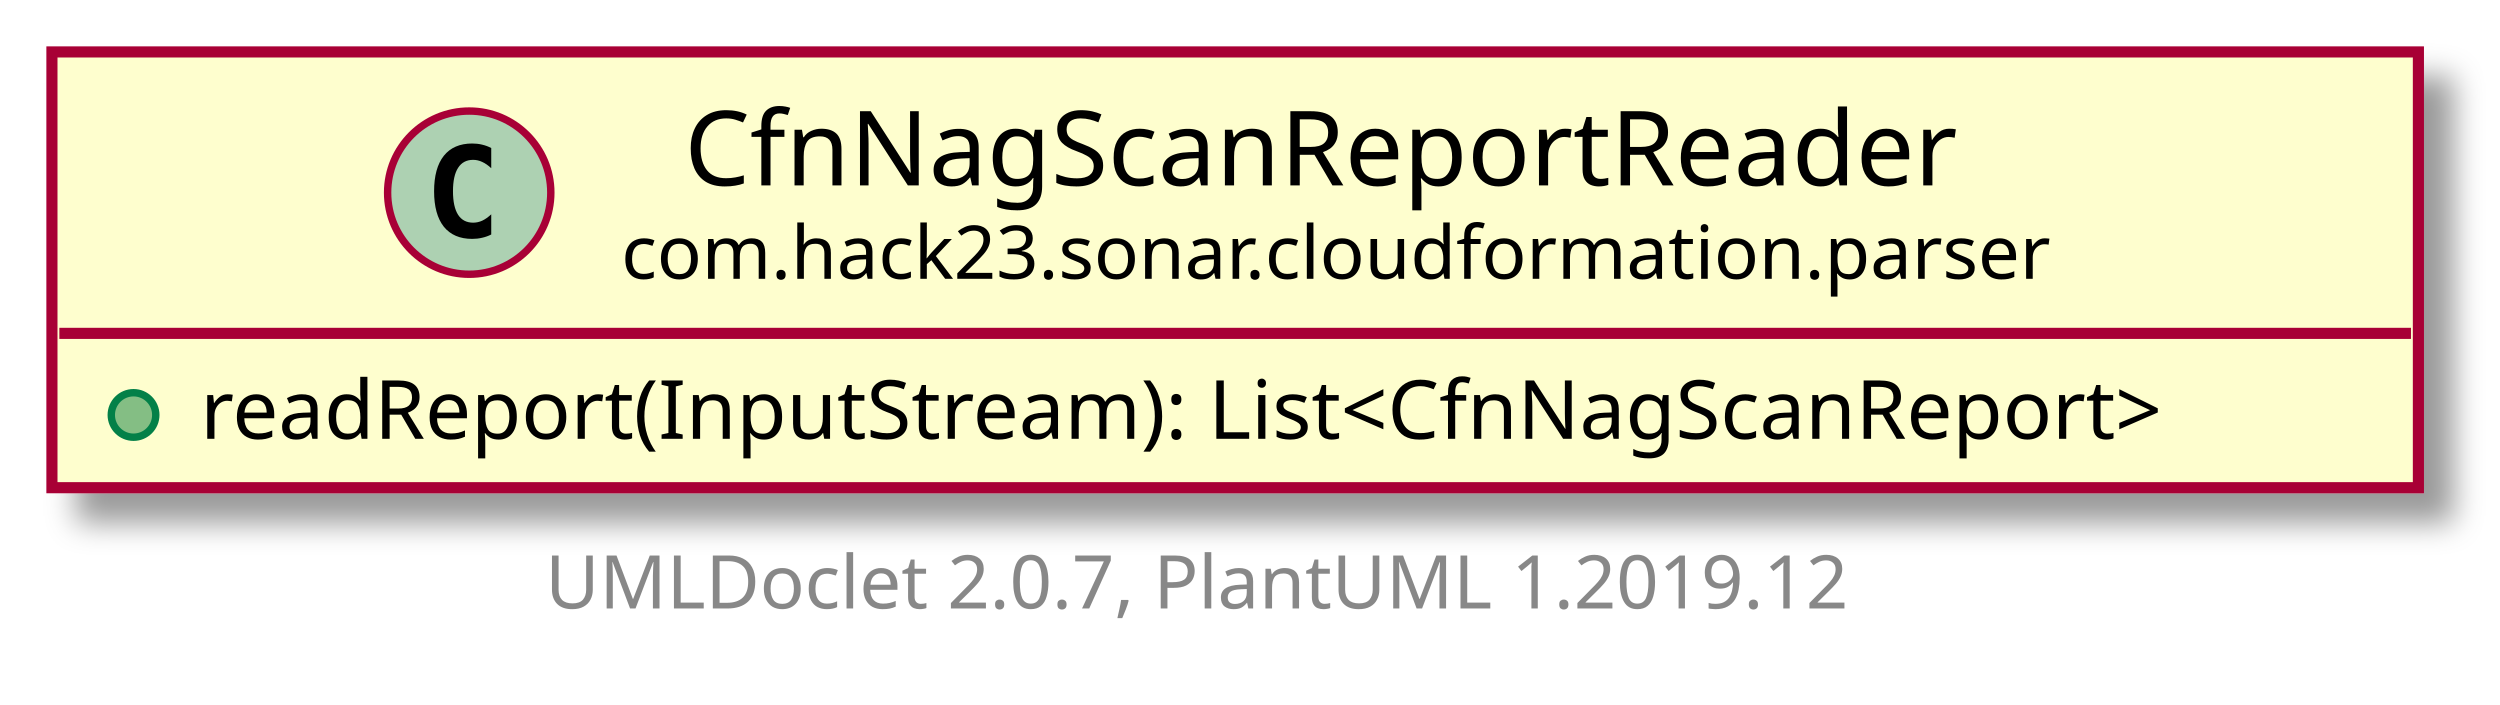
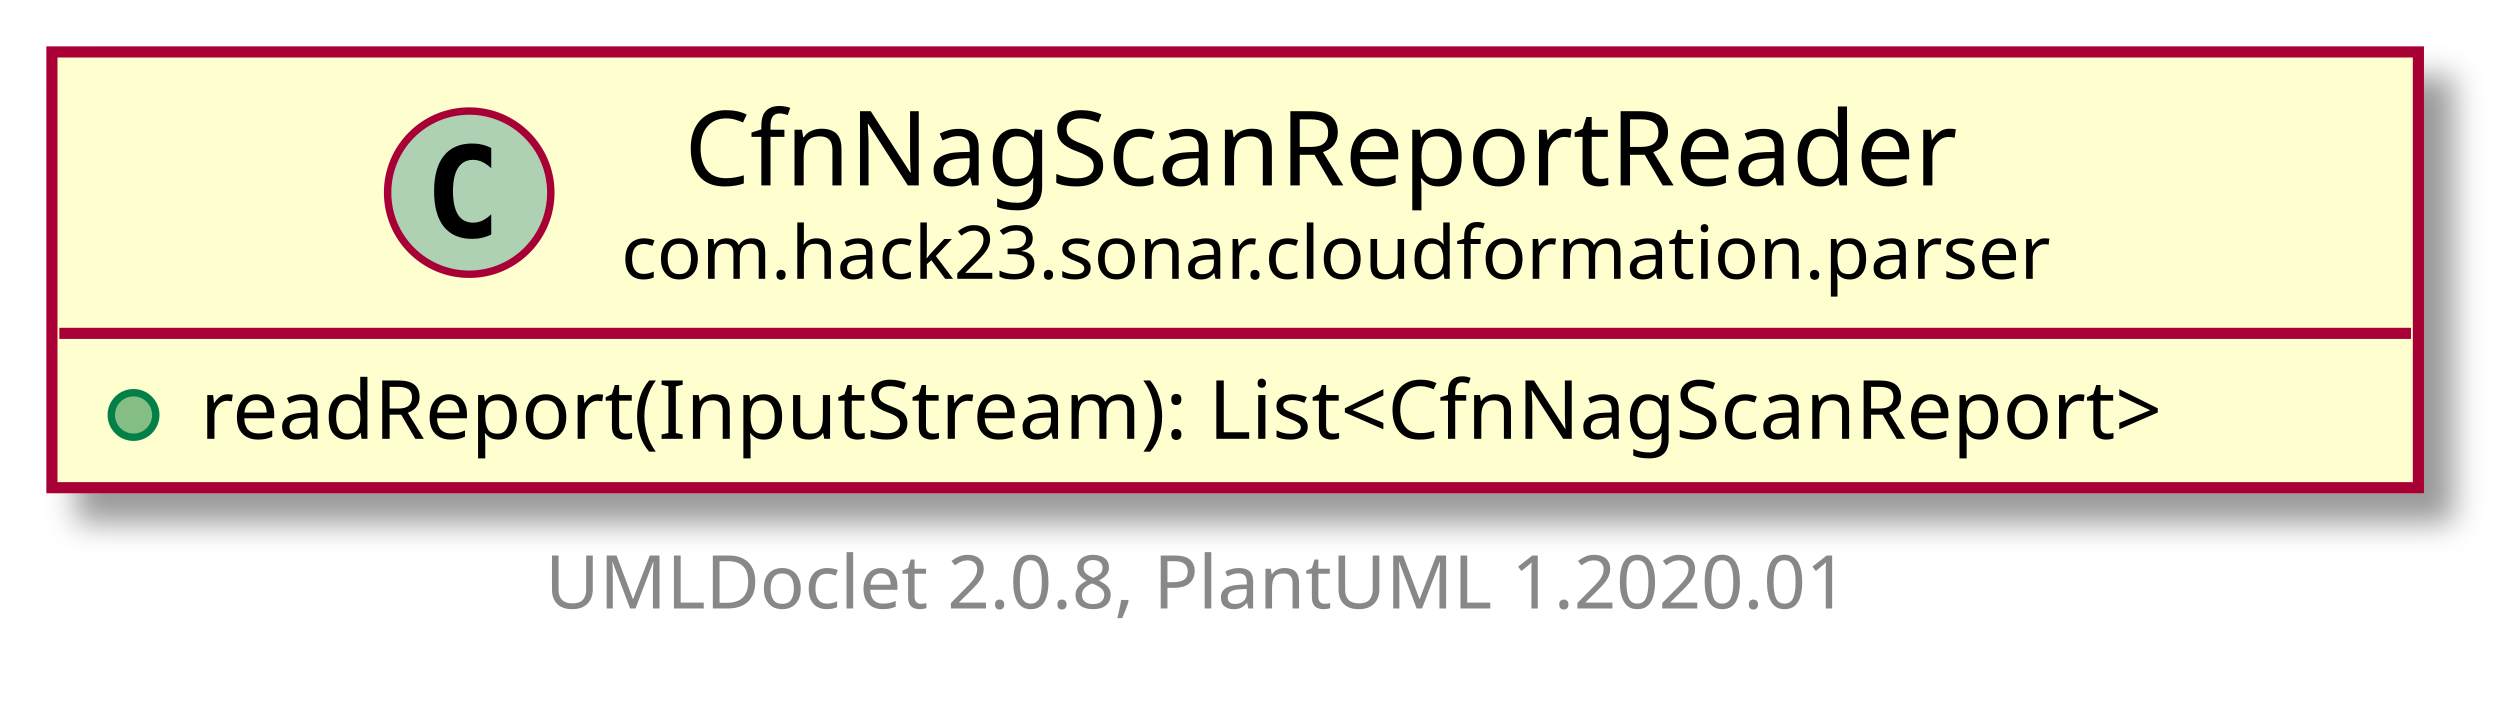
<svg xmlns="http://www.w3.org/2000/svg" xmlns:xlink="http://www.w3.org/1999/xlink" contentScriptType="application/ecmascript" contentStyleType="text/css" height="95px" preserveAspectRatio="none" style="width:337px;height:95px;" version="1.1" viewBox="0 0 337 95" width="337px" zoomAndPan="magnify">
  <defs>
-     <filter height="300%" id="fkt7ae9uo6wh9" width="300%" x="-1" y="-1">
+     <filter height="300%" id="f16m5qtrbjbx60" width="300%" x="-1" y="-1">
      <feGaussianBlur result="blurOut" stdDeviation="2.0" />
      <feColorMatrix in="blurOut" result="blurOut2" type="matrix" values="0 0 0 0 0 0 0 0 0 0 0 0 0 0 0 0 0 0 .4 0" />
      <feOffset dx="4.0" dy="4.0" in="blurOut2" result="blurOut3" />
      <feBlend in="SourceGraphic" in2="blurOut3" mode="normal" />
    </filter>
  </defs>
  <g>
    <a href="CfnNagScanReportReader.html" target="_top" title="CfnNagScanReportReader.html" xlink:actuate="onRequest" xlink:href="CfnNagScanReportReader.html" xlink:show="new" xlink:title="CfnNagScanReportReader.html" xlink:type="simple">
-       <rect fill="#FEFECE" filter="url(#fkt7ae9uo6wh9)" height="58.742" id="com.hack23.sonar.cloudformation.parser.CfnNagScanReportReader" style="stroke: #A80036; stroke-width: 1.5;" width="319" x="7" y="7" />
+       <rect fill="#FEFECE" filter="url(#f16m5qtrbjbx60)" height="58.742" id="com.hack23.sonar.cloudformation.parser.CfnNagScanReportReader" style="stroke: #A80036; stroke-width: 1.5;" width="319" x="7" y="7" />
      <ellipse cx="63.25" cy="25.969" fill="#ADD1B2" rx="11" ry="11" style="stroke: #A80036; stroke-width: 1.0;" />
      <path d="M66.219,31.609 Q65.641,31.906 65,32.047 Q64.359,32.203 63.656,32.203 Q61.156,32.203 59.828,30.562 Q58.516,28.906 58.516,25.781 Q58.516,22.656 59.828,21 Q61.156,19.344 63.656,19.344 Q64.359,19.344 65,19.5 Q65.656,19.656 66.219,19.953 L66.219,22.672 Q65.594,22.094 65,21.828 Q64.406,21.547 63.781,21.547 Q62.438,21.547 61.75,22.625 Q61.062,23.688 61.062,25.781 Q61.062,27.875 61.75,28.953 Q62.438,30.016 63.781,30.016 Q64.406,30.016 65,29.75 Q65.594,29.469 66.219,28.891 L66.219,31.609 Z " />
      <text fill="#000000" font-family="sans-serif" font-size="14" lengthAdjust="spacingAndGlyphs" textLength="181" x="92.25" y="24.995">CfnNagScanReportReader</text>
      <text fill="#000000" font-family="sans-serif" font-size="10" lengthAdjust="spacingAndGlyphs" textLength="198" x="83.75" y="37.579">com.hack23.sonar.cloudformation.parser</text>
      <line style="stroke: #A80036; stroke-width: 1.5;" x1="8" x2="325" y1="44.938" y2="44.938" />
      <ellipse cx="18" cy="55.938" fill="#84BE84" rx="3" ry="3" style="stroke: #038048; stroke-width: 1.0;" />
      <text fill="#000000" font-family="sans-serif" font-size="11" lengthAdjust="spacingAndGlyphs" textLength="293" x="27" y="59.148">readReport(InputStream): List&lt;CfnNagScanReport&gt;</text>
    </a>
-     <text fill="#888888" font-family="sans-serif" font-size="10" lengthAdjust="spacingAndGlyphs" textLength="186" x="73.5" y="82.024">UMLDoclet 2.0.7, PlantUML 1.2019.12</text>
+     <text fill="#888888" font-family="sans-serif" font-size="10" lengthAdjust="spacingAndGlyphs" textLength="186" x="73.5" y="82.024">UMLDoclet 2.0.8, PlantUML 1.2020.01</text>
  </g>
</svg>
